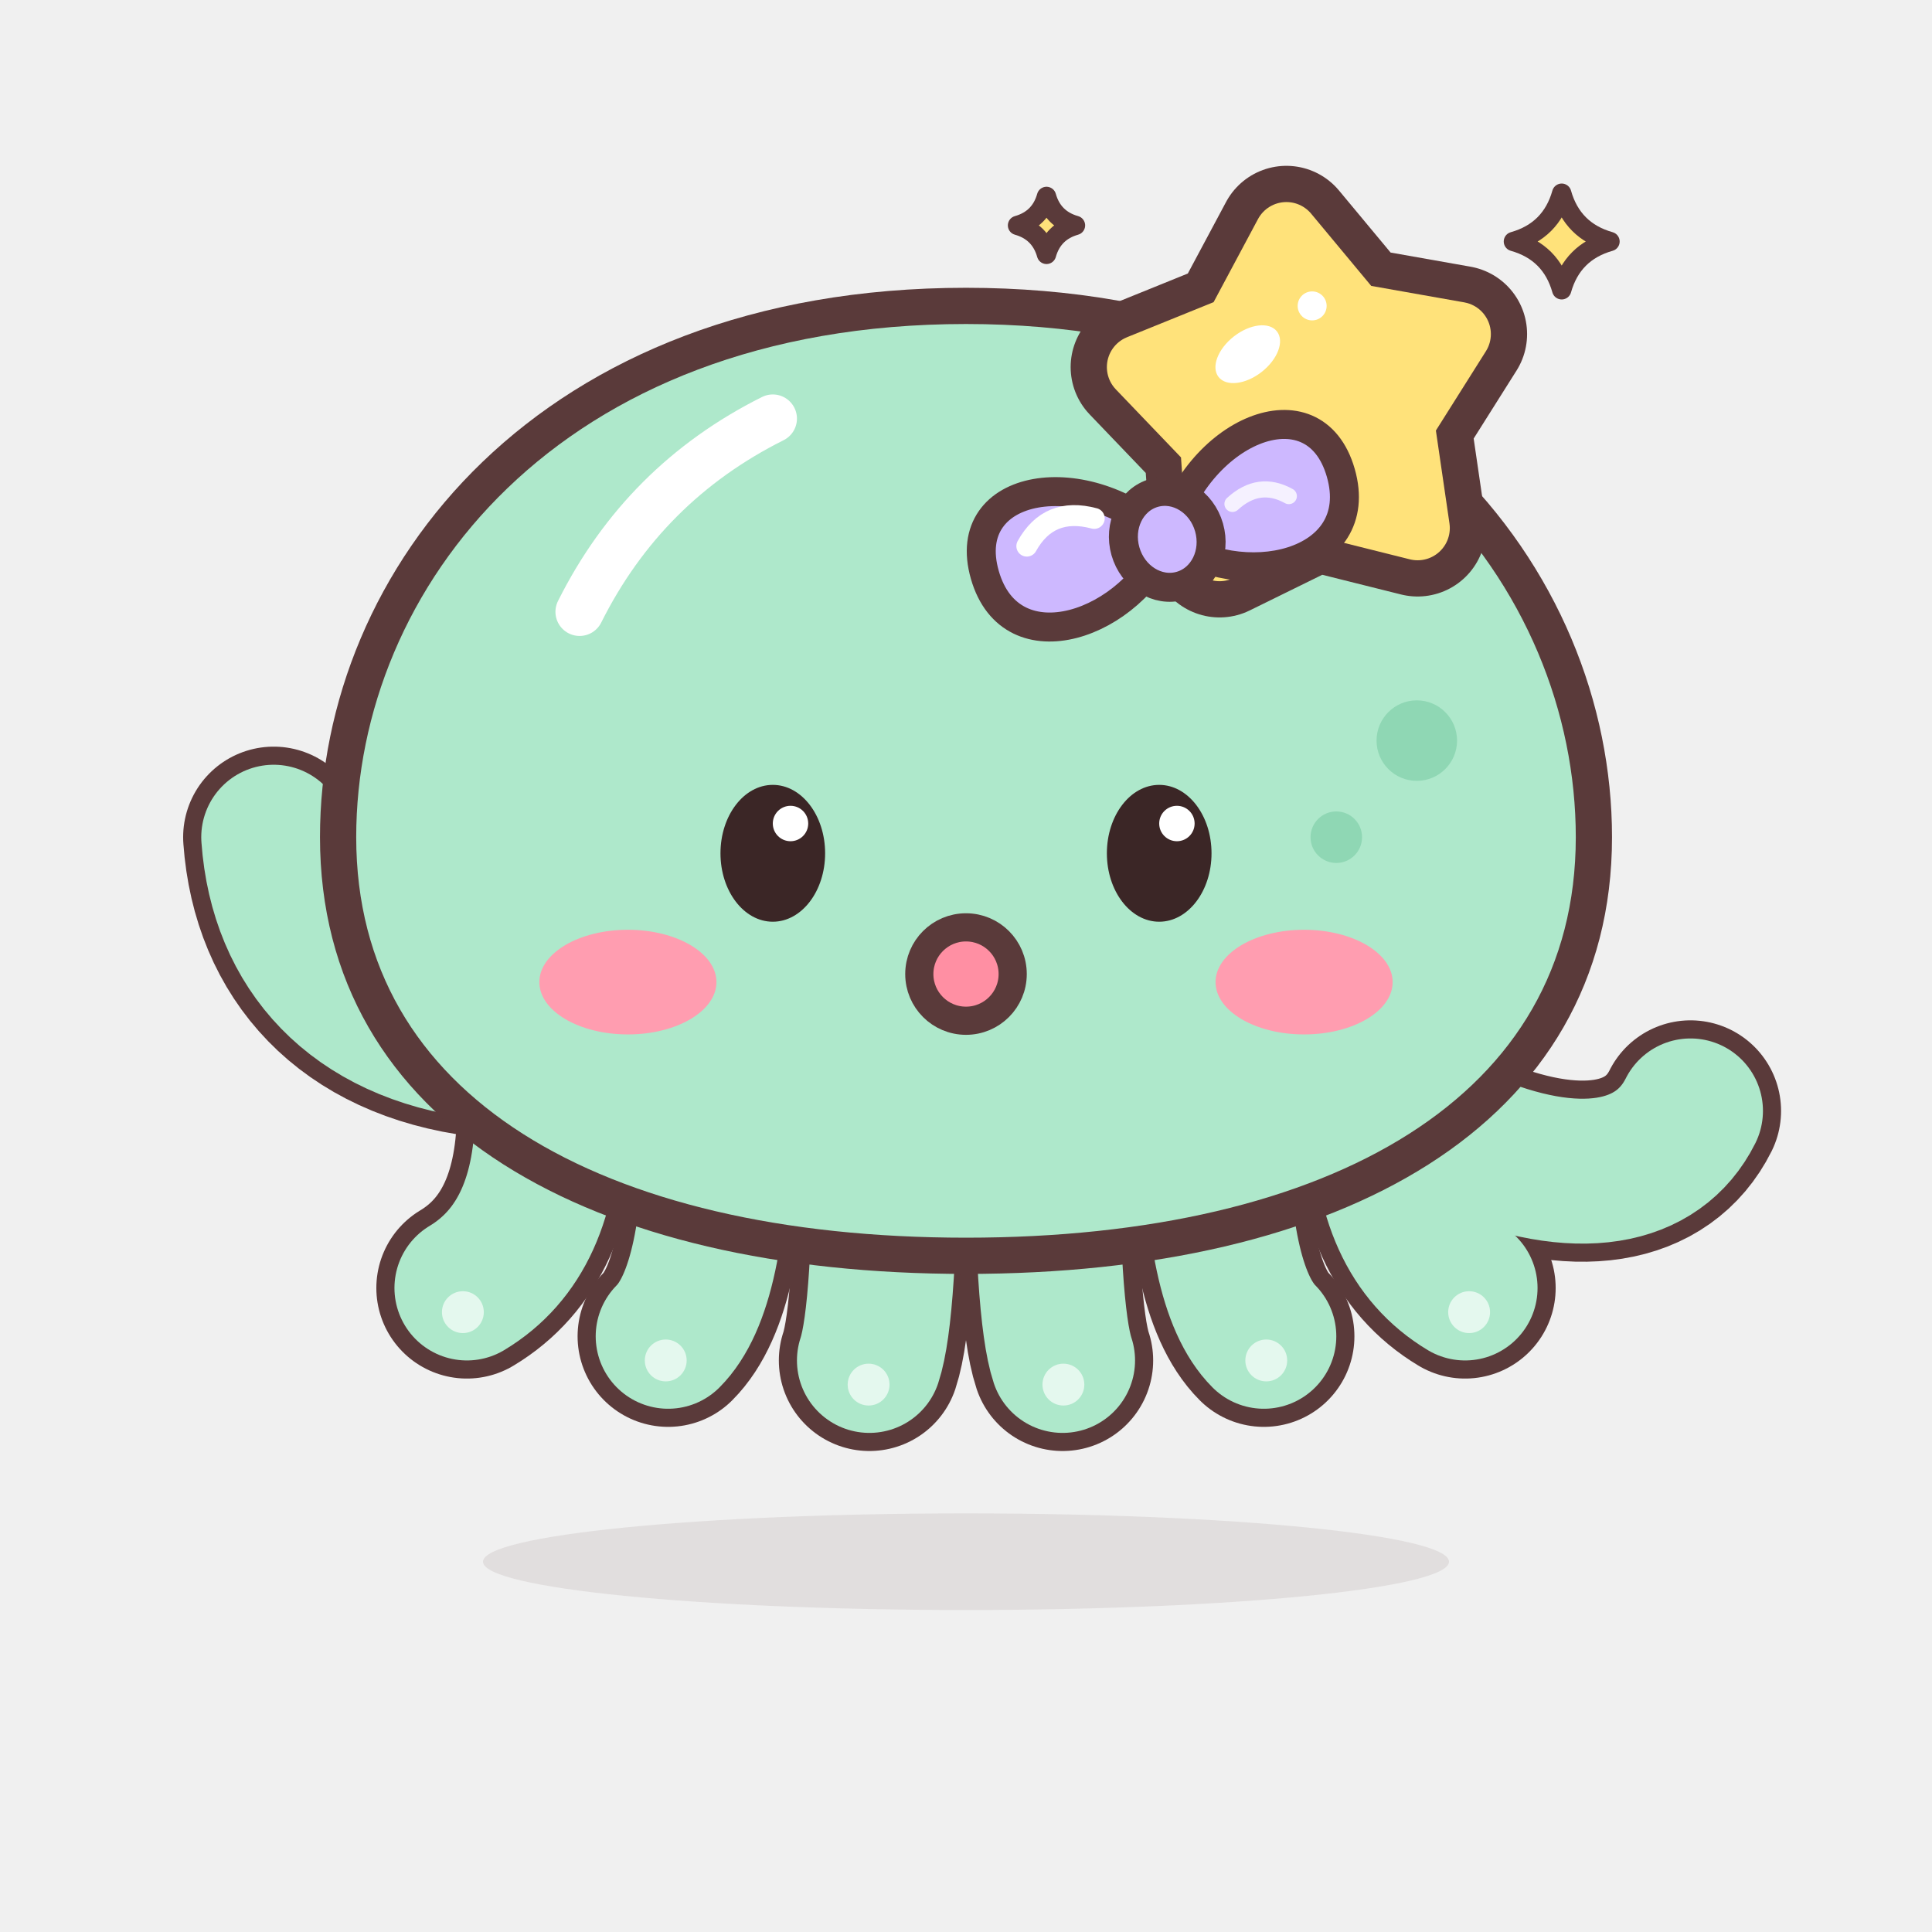
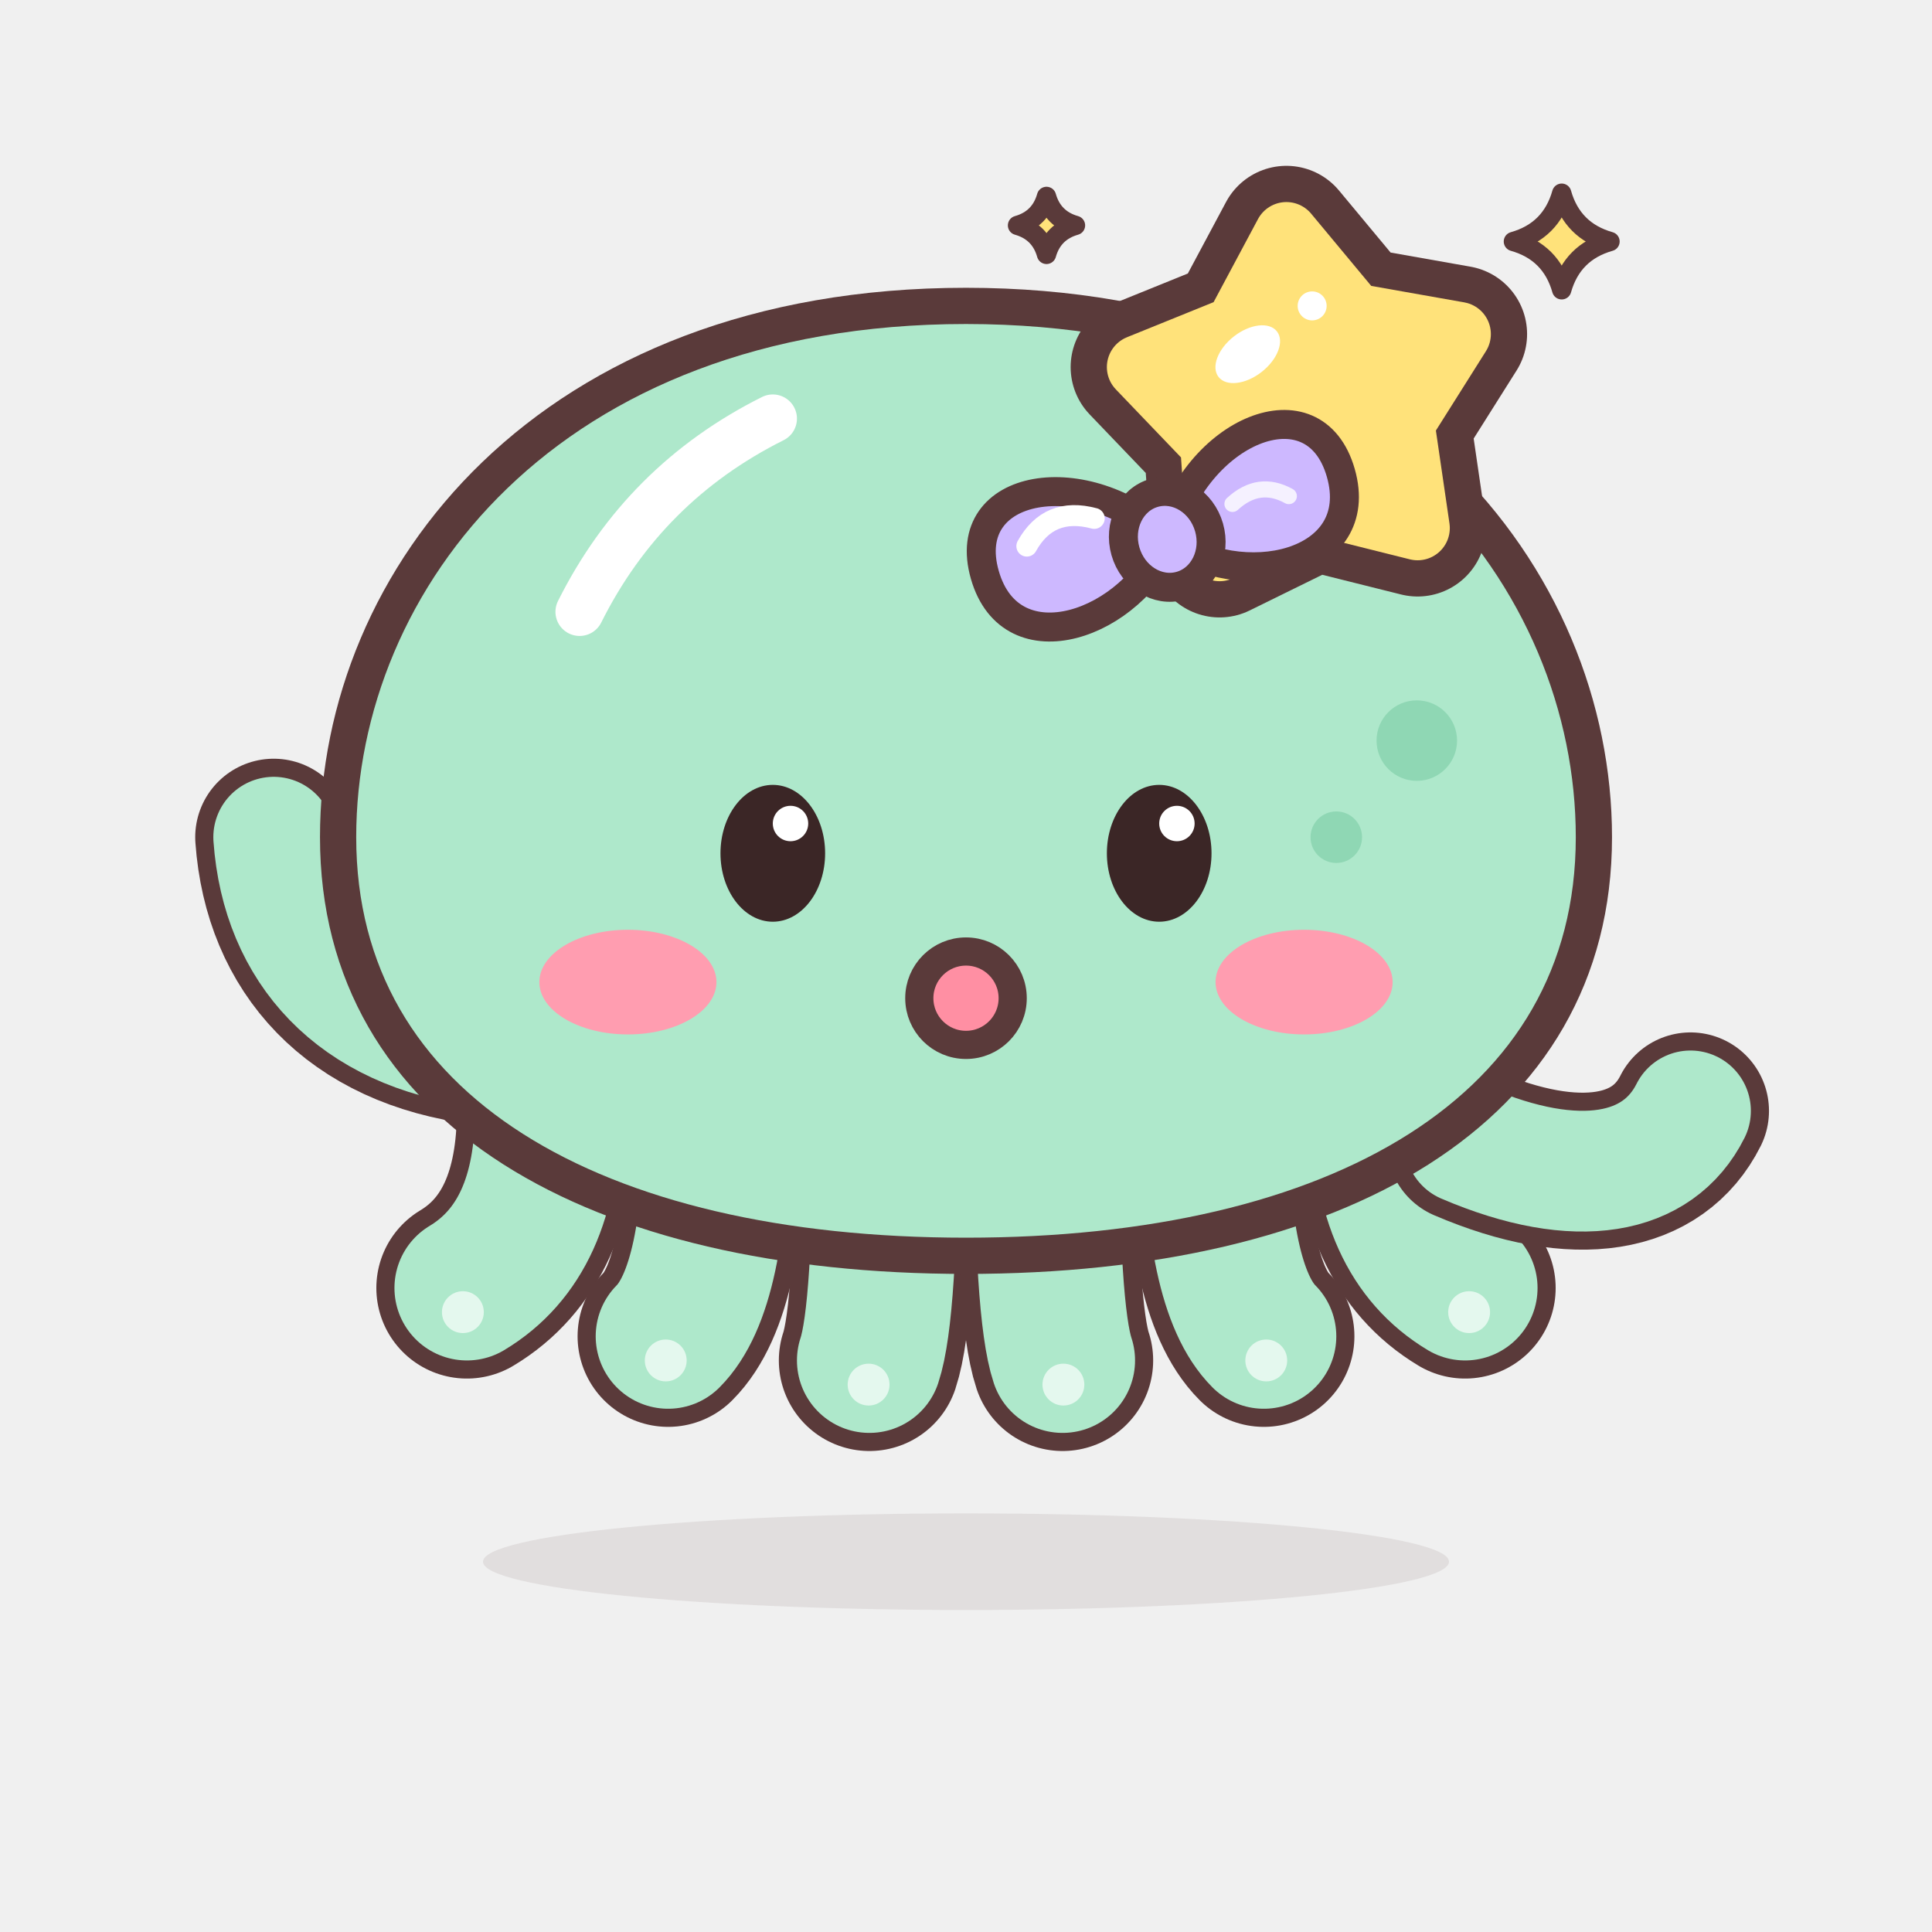
<svg xmlns="http://www.w3.org/2000/svg" viewBox="0 0 240 240" width="240" height="240">
  <ellipse cx="120" cy="194" rx="60" ry="6" fill="#5A3A3A" opacity="0.10" />
  <g fill="none" stroke-linecap="round" stroke-linejoin="round">
    <g stroke="#5A3A3A" stroke-width="22.5">
      <path d="M68 138 Q 68 154, 58 160" />
      <path d="M89 138 Q 89 160, 83 166" />
      <path d="M110 138 Q 110 163, 108 169" />
      <path d="M130 138 Q 130 163, 132 169" />
      <path d="M151 138 Q 151 160, 157 166" />
      <path d="M172 138 Q 172 154, 182 160" />
-       <path d="M60 130 C 44 128, 35 118, 34 104" />
-       <path d="M182 142 C 196 148, 206 146, 210 138" />
    </g>
    <g stroke="#AEE8CB" stroke-width="18">
      <path d="M68 138 Q 68 154, 58 160" />
      <path d="M89 138 Q 89 160, 83 166" />
      <path d="M110 138 Q 110 163, 108 169" />
      <path d="M130 138 Q 130 163, 132 169" />
      <path d="M151 138 Q 151 160, 157 166" />
      <path d="M172 138 Q 172 154, 182 160" />
+     </g>
+   </g>
+   <g fill="none" stroke-linecap="round" stroke-linejoin="round">
+     <g stroke="#5A3A3A" stroke-width="19.5">
+       <path d="M60 130 C 44 128, 35 118, 34 104" />
+       <path d="M182 142 C 196 148, 206 146, 210 138" />
+     </g>
+     <g stroke="#AEE8CB" stroke-width="15">
      <path d="M60 130 C 44 128, 35 118, 34 104" />
      <path d="M182 142 C 196 148, 206 146, 210 138" />
    </g>
  </g>
  <g fill="#E4F8EE">
    <circle cx="57.5" cy="163" r="2.6" />
    <circle cx="82.7" cy="169" r="2.6" />
    <circle cx="107.9" cy="172" r="2.6" />
    <circle cx="132.1" cy="172" r="2.6" />
    <circle cx="157.3" cy="169" r="2.6" />
    <circle cx="182.5" cy="163" r="2.6" />
  </g>
  <path d="M120 38 C 172 38, 198 72, 198 104 C 198 138, 166 156, 120 156 C 74 156, 42 138, 42 104 C 42 72, 68 38, 120 38 Z" fill="#AEE8CB" stroke="#5A3A3A" stroke-width="4.5" />
  <g fill="#8FD7B4">
    <circle cx="176" cy="92" r="5" />
    <circle cx="166" cy="104" r="3.2" />
  </g>
  <g>
    <polygon points="159.8,29.1 168.2,39.2 181.2,41.5 174.2,52.6 176.1,65.6 163.3,62.4 151.5,68.2 150.6,55.1 141.5,45.6 153.6,40.7" fill="#5A3A3A" stroke="#5A3A3A" stroke-width="17.0" stroke-linejoin="round" />
    <polygon points="159.8,29.1 168.2,39.2 181.2,41.5 174.2,52.6 176.1,65.6 163.3,62.4 151.5,68.2 150.6,55.1 141.5,45.6 153.6,40.7" fill="#FFE27A" stroke="#FFE27A" stroke-width="8" stroke-linejoin="round" />
    <ellipse cx="155" cy="44" rx="4.6" ry="2.8" fill="#FFFFFF" transform="rotate(-38 155 44)" />
    <circle cx="163" cy="38" r="1.8" fill="#FFFFFF" />
    <g transform="translate(145 67) rotate(-16) scale(1.0)" stroke="#5A3A3A" stroke-width="3.60" stroke-linejoin="round">
      <path d="M0 0 C -7 -12, -23 -14, -23 -2 C -23 10, -7 9, 0 0 Z" fill="#CDB8FF" />
      <path d="M0 0 C -7 -12, -23 -14, -23 -2 C -23 10, -7 9, 0 0 Z" fill="#CDB8FF" transform="scale(-1 1)" />
      <path d="M-17 -4 Q -13 -8, -8 -5" fill="none" stroke="#FFFFFF" stroke-width="2.60" stroke-linecap="round" />
      <path d="M9 -2 Q 13 -4, 16 -1" fill="none" stroke="#FFFFFF" stroke-width="2.00" stroke-linecap="round" opacity="0.8" />
      <ellipse cx="0" cy="0" rx="5.4" ry="6" fill="#CDB8FF" />
    </g>
    <path d="M194 24 Q 195.32 28.68, 200 30 Q 195.32 31.32, 194 36 Q 192.68 31.32, 188 30 Q 192.68 28.68, 194 24 Z" fill="#FFE27A" stroke="#5A3A3A" stroke-width="2.4" stroke-linejoin="round" />
    <path d="M130 24.4 Q 130.792 27.208, 133.6 28 Q 130.792 28.792, 130 31.6 Q 129.208 28.792, 126.4 28 Q 129.208 27.208, 130 24.4 Z" fill="#FFE27A" stroke="#5A3A3A" stroke-width="2.4" stroke-linejoin="round" />
  </g>
  <path d="M72 76 Q 80 60, 96 52" fill="none" stroke="#FFFFFF" stroke-width="6" stroke-linecap="round" />
  <ellipse cx="78" cy="122" rx="11" ry="6.5" fill="#FF9DB0" />
  <ellipse cx="162" cy="122" rx="11" ry="6.5" fill="#FF9DB0" />
  <ellipse cx="96" cy="106" rx="6.5" ry="8.5" fill="#3B2626" />
+   <circle cx="98.2" cy="102.3" r="2.2" fill="#FFFFFF" />
  <ellipse cx="144" cy="106" rx="6.5" ry="8.5" fill="#3B2626" />
-   <circle cx="98.2" cy="102.3" r="2.2" fill="#FFFFFF" />
  <circle cx="146.2" cy="102.3" r="2.2" fill="#FFFFFF" />
-   <circle cx="120" cy="121" r="5.8" fill="#FF8FA3" stroke="#5A3A3A" stroke-width="3.5" />
+   <circle cx="120" cy="124" r="5.8" fill="#FF8FA3" stroke="#5A3A3A" stroke-width="3.5" />
+   <g fill="none" stroke-linecap="round" stroke-linejoin="round">
+     <g stroke="#5A3A3A" stroke-width="19.5" />
+     <g stroke="#AEE8CB" stroke-width="15" />
+   </g>
</svg>
